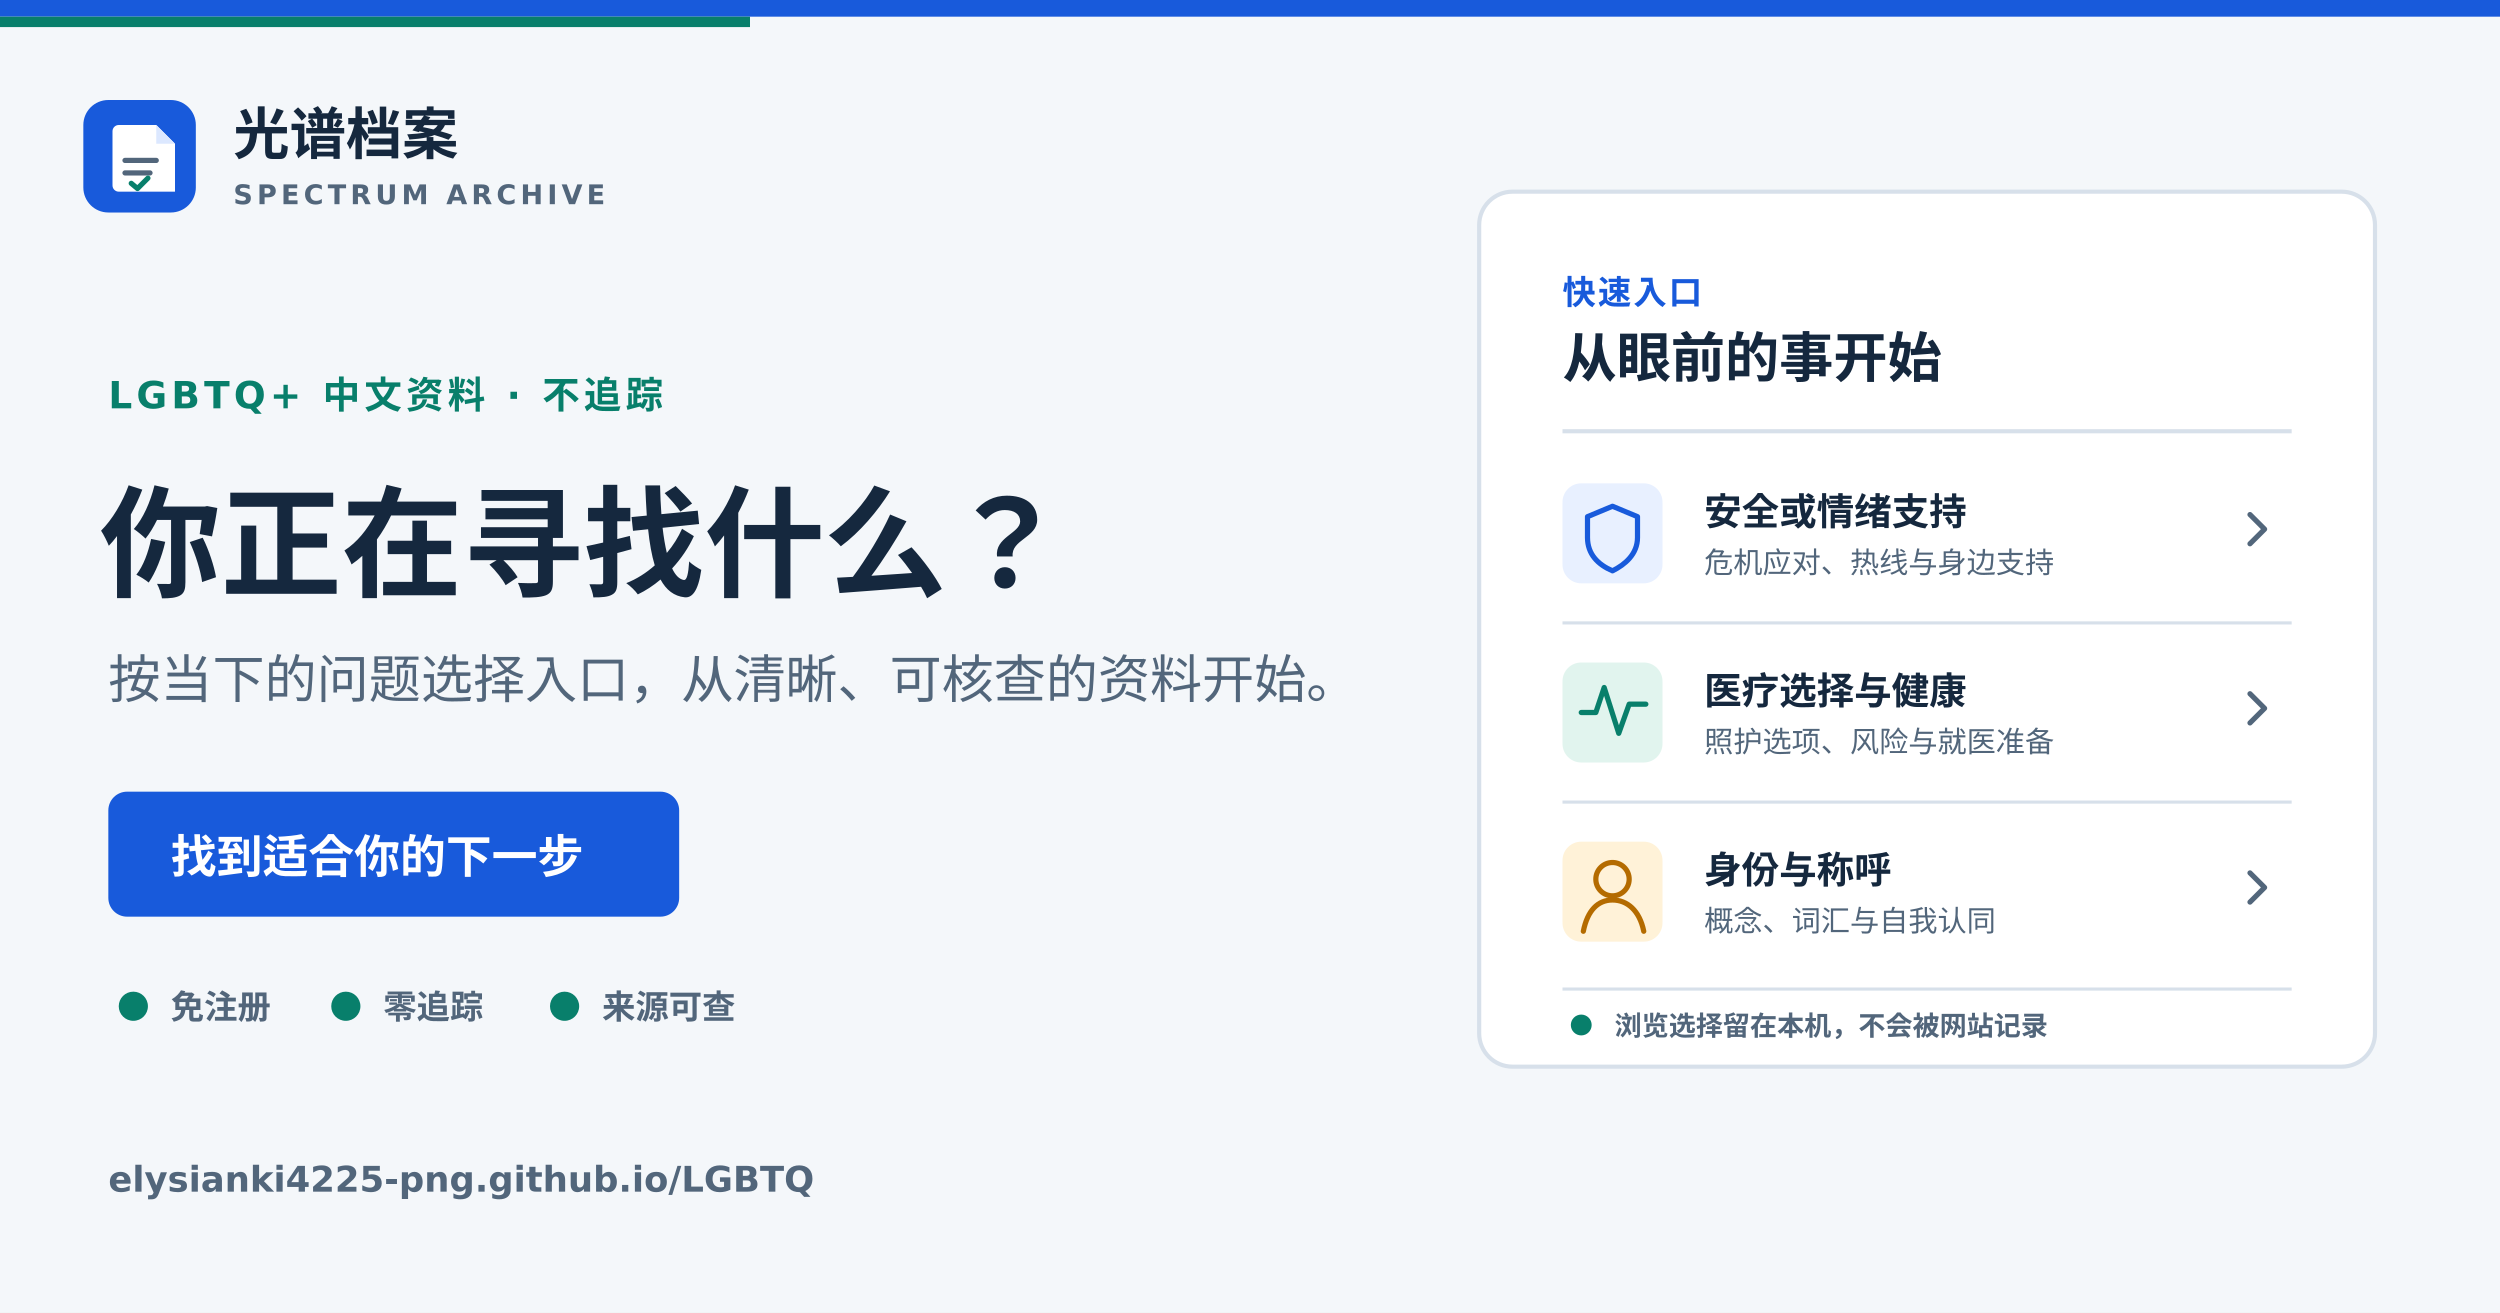
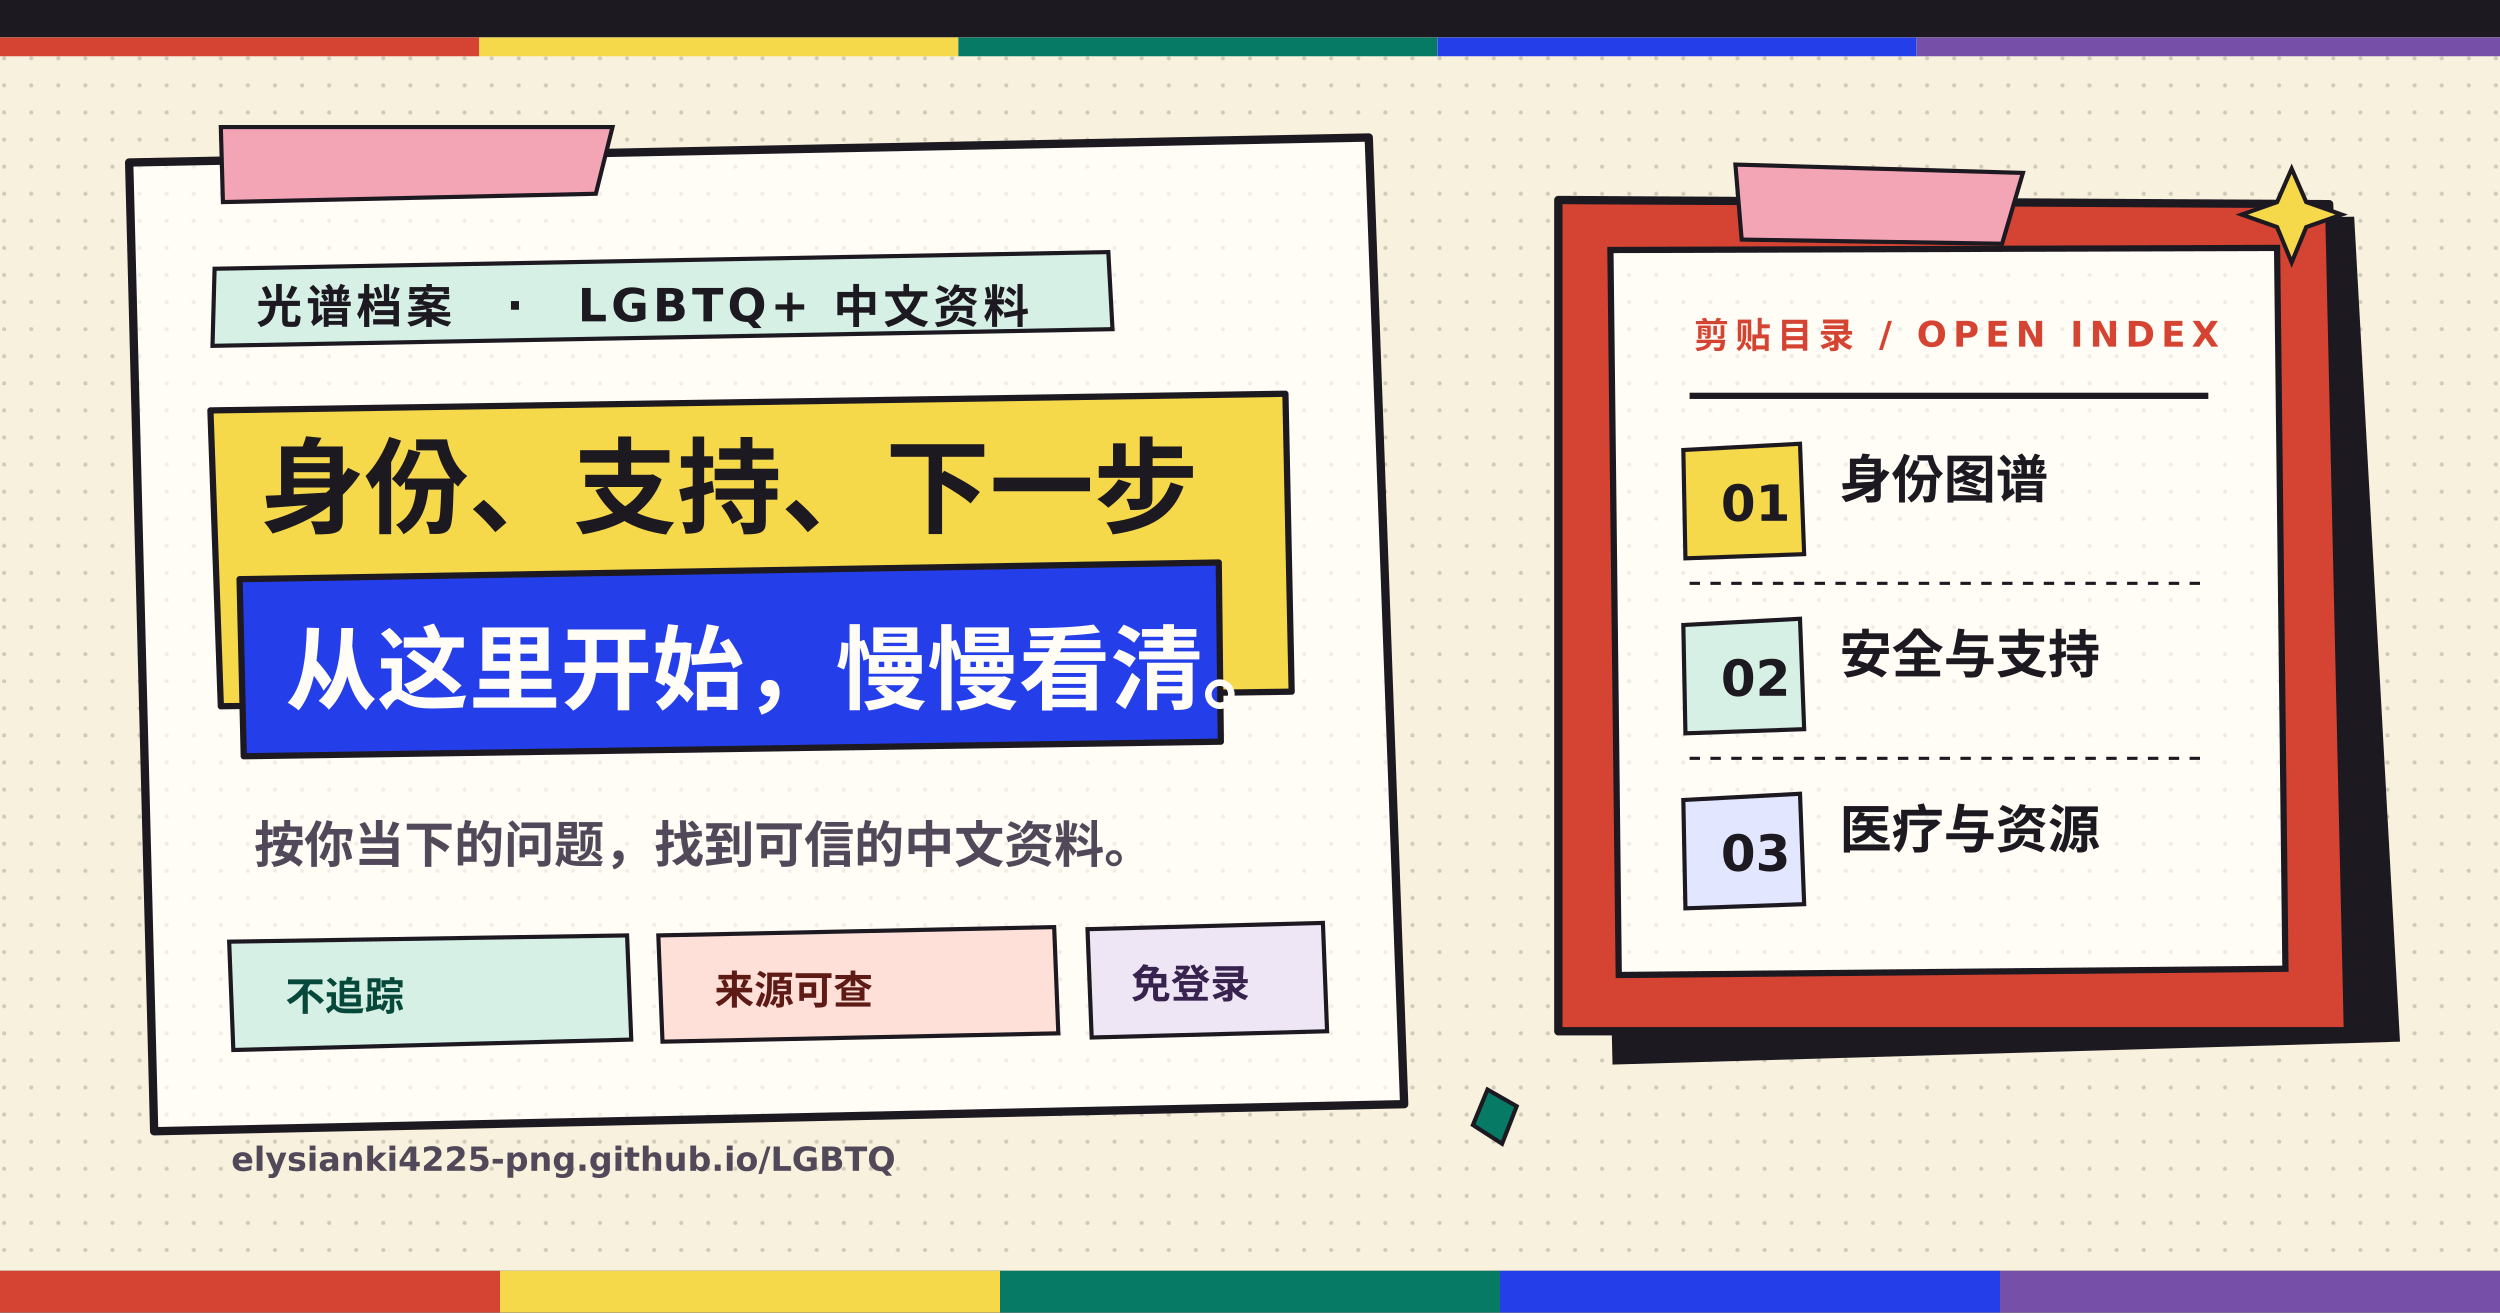
- <svg xmlns="http://www.w3.org/2000/svg" width="1200" height="630" viewBox="0 0 1200 630" role="img" aria-label="光谱档案：按你当下的需要，找到可信的 LGBTQ+ 中文资料">
-   <rect width="1200" height="630" fill="#F4F7FA" />
-   <rect width="1200" height="8" fill="#185ADB" />
-   <rect x="0" y="8" width="360" height="5" fill="#087F6B" />
-   <rect x="40" y="48" width="54" height="54" rx="12" fill="#185ADB" />
-   <path d="M57 60h18l9 9v23H57a3 3 0 0 1-3-3V63a3 3 0 0 1 3-3Z" fill="#fff" />
-   <path d="M75 60v9h9" fill="#DCE8FF" />
-   <path d="M60 77h15m-15 6h12" stroke="#52667B" stroke-width="2.5" stroke-linecap="round" />
-   <path d="m63 88 3 2.5 5-5" fill="none" stroke="#087F6B" stroke-width="2.5" stroke-linecap="round" stroke-linejoin="round" />
-   <text x="112" y="74" font-family="DejaVu Sans,Arial,sans-serif" font-size="27" font-weight="800" fill="#15283E">光谱档案</text>
-   <text x="112" y="98" font-family="DejaVu Sans,Arial,sans-serif" font-size="13" font-weight="700" letter-spacing="2" fill="#52667B">SPECTRUM ARCHIVE</text>
-   <text x="52" y="196" font-family="DejaVu Sans,Arial,sans-serif" font-size="18" font-weight="800" letter-spacing="2" fill="#087F6B">LGBTQ+ 中文资料 · 不追踪</text>
-   <text x="48" y="282" font-family="DejaVu Sans,Arial,sans-serif" font-size="58" font-weight="800" fill="#15283E">你正在寻找什么？</text>
-   <text x="52" y="335" font-family="DejaVu Sans,Arial,sans-serif" font-size="25" fill="#52667B">按当下的问题选择入口，从清晰、可核查的资料开始。</text>
-   <rect x="52" y="380" width="274" height="60" rx="9" fill="#185ADB" />
-   <text x="82" y="419" font-family="DejaVu Sans,Arial,sans-serif" font-size="22" font-weight="800" fill="#fff">找到适合你的下一步</text>
-   <g font-family="DejaVu Sans,Arial,sans-serif" font-size="16" font-weight="700" fill="#52667B">
-     <circle cx="64" cy="483" r="7" fill="#087F6B" />
-     <text x="82" y="489">免注册</text>
-     <circle cx="166" cy="483" r="7" fill="#087F6B" />
-     <text x="184" y="489">零追踪</text>
-     <circle cx="271" cy="483" r="7" fill="#087F6B" />
-     <text x="289" y="489">来源可查</text>
-   </g>
-   <text x="52" y="572" font-family="DejaVu Sans,Arial,sans-serif" font-size="17" font-weight="600" fill="#52667B">elysianki4225-png.github.io/LGBTQ</text>
-   <rect x="710" y="92" width="430" height="420" rx="16" fill="#fff" stroke="#D7E0EA" stroke-width="2" />
-   <text x="750" y="146" font-family="DejaVu Sans,Arial,sans-serif" font-size="16" font-weight="800" letter-spacing="1" fill="#185ADB">快速入口</text>
-   <text x="750" y="181" font-family="DejaVu Sans,Arial,sans-serif" font-size="26" font-weight="800" fill="#15283E">从眼前的事开始</text>
-   <path d="M750 207h350" stroke="#D7E0EA" stroke-width="2" />
-   <rect x="750" y="232" width="48" height="48" rx="9" fill="#E8F0FF" />
-   <path d="M774 243 786 248v10c0 8-6 13-12 16-7-3-12-8-12-16v-10Z" fill="none" stroke="#185ADB" stroke-width="2.5" stroke-linejoin="round" />
-   <text x="818" y="252" font-family="DejaVu Sans,Arial,sans-serif" font-size="18" font-weight="800" fill="#15283E">安全或情绪支持</text>
-   <text x="818" y="275" font-family="DejaVu Sans,Arial,sans-serif" font-size="14" fill="#52667B">危机应对、热线与身边支持</text>
-   <path d="m1080 247 7 7-7 7" fill="none" stroke="#52667B" stroke-width="2.5" stroke-linecap="round" stroke-linejoin="round" />
-   <path d="M750 299h350" stroke="#D7E0EA" stroke-width="1.5" />
-   <rect x="750" y="318" width="48" height="48" rx="9" fill="#E1F4EE" />
-   <path d="M759 342h7l4-12 7 22 5-14h8" fill="none" stroke="#087F6B" stroke-width="2.5" stroke-linecap="round" stroke-linejoin="round" />
-   <text x="818" y="338" font-family="DejaVu Sans,Arial,sans-serif" font-size="18" font-weight="800" fill="#15283E">医疗选择与健康</text>
-   <text x="818" y="361" font-family="DejaVu Sans,Arial,sans-serif" font-size="14" fill="#52667B">照护选项、风险与就医准备</text>
-   <path d="m1080 333 7 7-7 7" fill="none" stroke="#52667B" stroke-width="2.5" stroke-linecap="round" stroke-linejoin="round" />
-   <path d="M750 385h350" stroke="#D7E0EA" stroke-width="1.5" />
-   <rect x="750" y="404" width="48" height="48" rx="9" fill="#FFF2D8" />
-   <circle cx="774" cy="422" r="8" fill="none" stroke="#B46B00" stroke-width="2.5" />
-   <path d="M760 447c2-10 7-15 14-15s13 5 15 15" fill="none" stroke="#B46B00" stroke-width="2.5" stroke-linecap="round" />
-   <text x="818" y="424" font-family="DejaVu Sans,Arial,sans-serif" font-size="18" font-weight="800" fill="#15283E">身份与称呼</text>
-   <text x="818" y="447" font-family="DejaVu Sans,Arial,sans-serif" font-size="14" fill="#52667B">概念、词汇与自我认同</text>
-   <path d="m1080 419 7 7-7 7" fill="none" stroke="#52667B" stroke-width="2.5" stroke-linecap="round" stroke-linejoin="round" />
-   <rect x="750" y="474" width="350" height="1.5" fill="#D7E0EA" />
-   <circle cx="759" cy="492" r="5" fill="#087F6B" />
-   <text x="775" y="497" font-family="DejaVu Sans,Arial,sans-serif" font-size="13" font-weight="600" fill="#52667B">浏览选择留在本机，不会被网站记录</text>
+ <svg xmlns="http://www.w3.org/2000/svg" width="1200" height="630" viewBox="0 0 1200 630" role="img" aria-label="光谱档案：LGBTQ+ 中文资料与支持">
+   <defs>
+     <pattern id="xerox" width="13" height="13" patternUnits="userSpaceOnUse">
+       <circle cx="2" cy="2" r="1" fill="#1C1921" opacity=".18" />
+     </pattern>
+     <pattern id="blue-hatch" width="10" height="10" patternUnits="userSpaceOnUse" patternTransform="rotate(35)">
+       <path d="M0 0v10" stroke="#1C1921" stroke-width="1" opacity=".2" />
+     </pattern>
+   </defs>
+   <rect width="1200" height="630" fill="#F8F1DD" />
+   <rect width="1200" height="630" fill="url(#xerox)" />
+   <path d="M0 0h1200v18H0z" fill="#1C1921" />
+   <path d="M0 18h230v9H0z" fill="#D54432" />
+   <path d="M230 18h230v9H230z" fill="#F6D84B" />
+   <path d="M460 18h230v9H460z" fill="#067A64" />
+   <path d="M690 18h230v9H690z" fill="#243EEA" />
+   <path d="M920 18h280v9H920z" fill="#7650A8" />
+   <path d="M62 78 657 66l17 464-600 13Z" fill="#FFFDF5" stroke="#1C1921" stroke-width="4" stroke-linejoin="round" />
+   <path d="M62 78 657 66l17 464-600 13Z" fill="url(#xerox)" opacity=".38" />
+   <path d="m106 61 188 0-8 32-179 4Z" fill="#F4A5B5" stroke="#1C1921" stroke-width="2" />
+   <path d="M103 129 532 121l2 37-432 8Z" fill="#D7F0E5" stroke="#1C1921" stroke-width="2" />
+   <text x="123" y="155" font-family="Noto Sans SC,DejaVu Sans,sans-serif" font-size="22" font-weight="800" letter-spacing="2" fill="#1C1921">光谱档案　·　LGBTQ+ 中文资料</text>
+   <path d="m101 197 516-8 3 143-514 7Z" fill="#F6D84B" stroke="#1C1921" stroke-width="3" stroke-linejoin="round" />
+   <text x="125" y="252" font-family="Noto Sans SC,DejaVu Sans,sans-serif" font-size="50" font-weight="900" fill="#1C1921">身份、支持、下一步</text>
+   <path d="m115 278 470-8 1 86-469 7Z" fill="#243EEA" stroke="#1C1921" stroke-width="3" stroke-linejoin="round" />
+   <text x="137" y="337" font-family="Noto Sans SC,DejaVu Sans,sans-serif" font-size="44" font-weight="900" fill="#FFFDF5">从这里开始，慢慢看清。</text>
+   <text x="122" y="414" font-family="Noto Sans SC,DejaVu Sans,sans-serif" font-size="24" font-weight="600" fill="#514959">按你当下的问题，找到可信的中文资料。</text>
+   <path d="m110 452 191-3 2 50-191 5Z" fill="#D7F0E5" stroke="#1C1921" stroke-width="2" />
+   <text x="137" y="485" font-family="Noto Sans SC,DejaVu Sans,sans-serif" font-size="19" font-weight="800" fill="#064839">不追踪</text>
+   <path d="m316 449 190-4 2 51-190 4Z" fill="#FFE0D8" stroke="#1C1921" stroke-width="2" />
+   <text x="343" y="482" font-family="Noto Sans SC,DejaVu Sans,sans-serif" font-size="19" font-weight="800" fill="#5E1B16">来源可查</text>
+   <path d="m522 446 113-3 2 52-113 3Z" fill="#EEE5F5" stroke="#1C1921" stroke-width="2" />
+   <text x="543" y="479" font-family="Noto Sans SC,DejaVu Sans,sans-serif" font-size="19" font-weight="800" fill="#38234F">免登录</text>
+   <text x="111" y="562" font-family="DejaVu Sans,Arial,sans-serif" font-size="16" font-weight="700" fill="#514959">elysianki4225-png.github.io/LGBTQ</text>
+   <path d="m765 112 365-8 22 396-378 11Z" fill="#1C1921" />
+   <path d="m748 96 370 2 9 397-379 0Z" fill="#D54432" stroke="#1C1921" stroke-width="4" stroke-linejoin="round" />
+   <path d="m773 120 320-1 4 346-320 3Z" fill="#FFFDF5" stroke="#1C1921" stroke-width="3" />
+   <path d="m773 120 320-1 4 346-320 3Z" fill="url(#xerox)" opacity=".42" />
+   <path d="m833 79 138 4-10 34-125-2Z" fill="#F4A5B5" stroke="#1C1921" stroke-width="2" />
+   <text x="813" y="167" font-family="Noto Sans SC,DejaVu Sans,sans-serif" font-size="17" font-weight="900" letter-spacing="3" fill="#D54432">剪贴目录 / OPEN INDEX</text>
+   <path d="M811 190h249" stroke="#1C1921" stroke-width="3" />
+   <path d="m808 216 56-3 2 53-57 2Z" fill="#F6D84B" stroke="#1C1921" stroke-width="2" />
+   <text x="826" y="250" font-family="DejaVu Sans,Arial,sans-serif" font-size="24" font-weight="900" fill="#1C1921">01</text>
+   <text x="883" y="239" font-family="Noto Sans SC,DejaVu Sans,sans-serif" font-size="25" font-weight="900" fill="#1C1921">身份图谱</text>
+   <path d="M811 280h249" stroke="#1C1921" stroke-width="1.5" stroke-dasharray="5 5" />
+   <path d="m808 300 56-3 2 53-57 2Z" fill="#D7F0E5" stroke="#1C1921" stroke-width="2" />
+   <text x="826" y="334" font-family="DejaVu Sans,Arial,sans-serif" font-size="24" font-weight="900" fill="#1C1921">02</text>
+   <text x="883" y="323" font-family="Noto Sans SC,DejaVu Sans,sans-serif" font-size="25" font-weight="900" fill="#1C1921">安全与支持</text>
+   <path d="M811 364h249" stroke="#1C1921" stroke-width="1.5" stroke-dasharray="5 5" />
+   <path d="m808 384 56-3 2 53-57 2Z" fill="#E3E6FF" stroke="#1C1921" stroke-width="2" />
+   <text x="826" y="418" font-family="DejaVu Sans,Arial,sans-serif" font-size="24" font-weight="900" fill="#1C1921">03</text>
+   <text x="883" y="407" font-family="Noto Sans SC,DejaVu Sans,sans-serif" font-size="25" font-weight="900" fill="#1C1921">医疗与资源</text>
+   <path d="m1100 81 7 16 17 6-17 6-7 17-7-17-17-6 17-6Z" fill="#F6D84B" stroke="#1C1921" stroke-width="2" />
+   <path d="m714 523 14 8-7 18-14-9Z" fill="#067A64" stroke="#1C1921" stroke-width="2" />
+   <path d="M0 610h1200v20H0z" fill="#1C1921" />
+   <path d="M0 610h240v20H0z" fill="#D54432" />
+   <path d="M240 610h240v20H240z" fill="#F6D84B" />
+   <path d="M480 610h240v20H480z" fill="#067A64" />
+   <path d="M720 610h240v20H720z" fill="#243EEA" />
+   <path d="M960 610h240v20H960z" fill="#7650A8" />
</svg>
